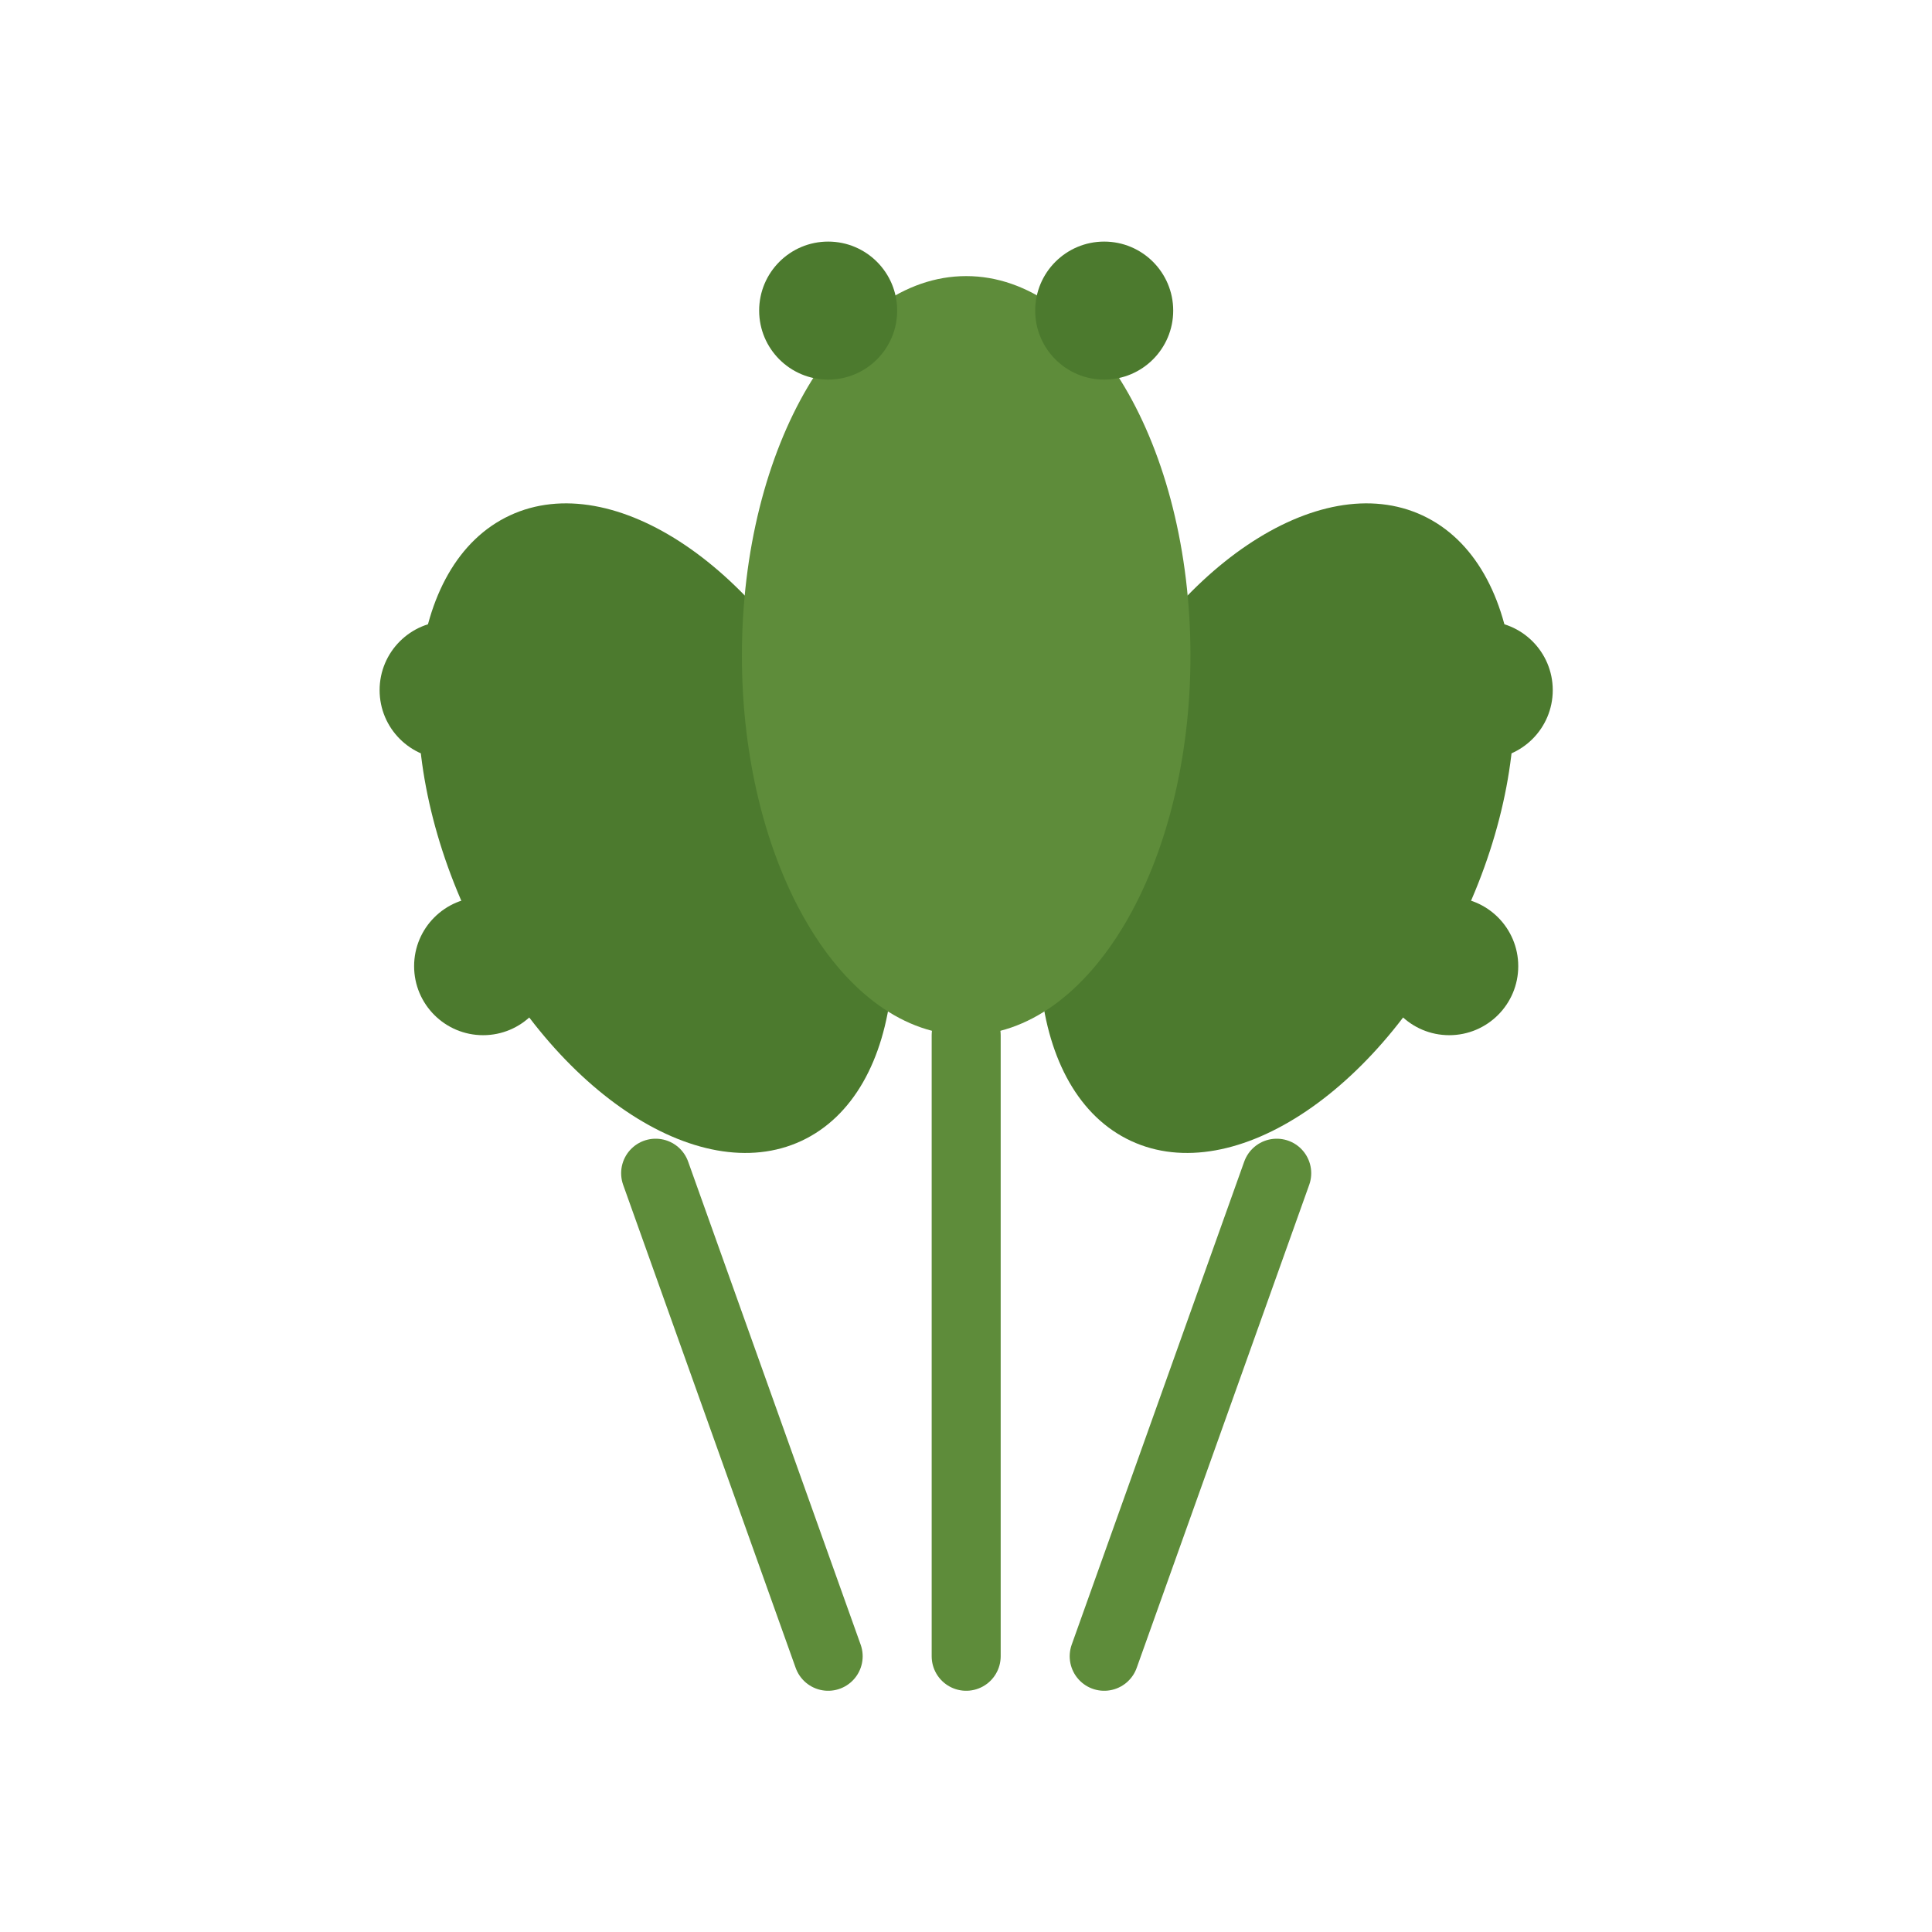
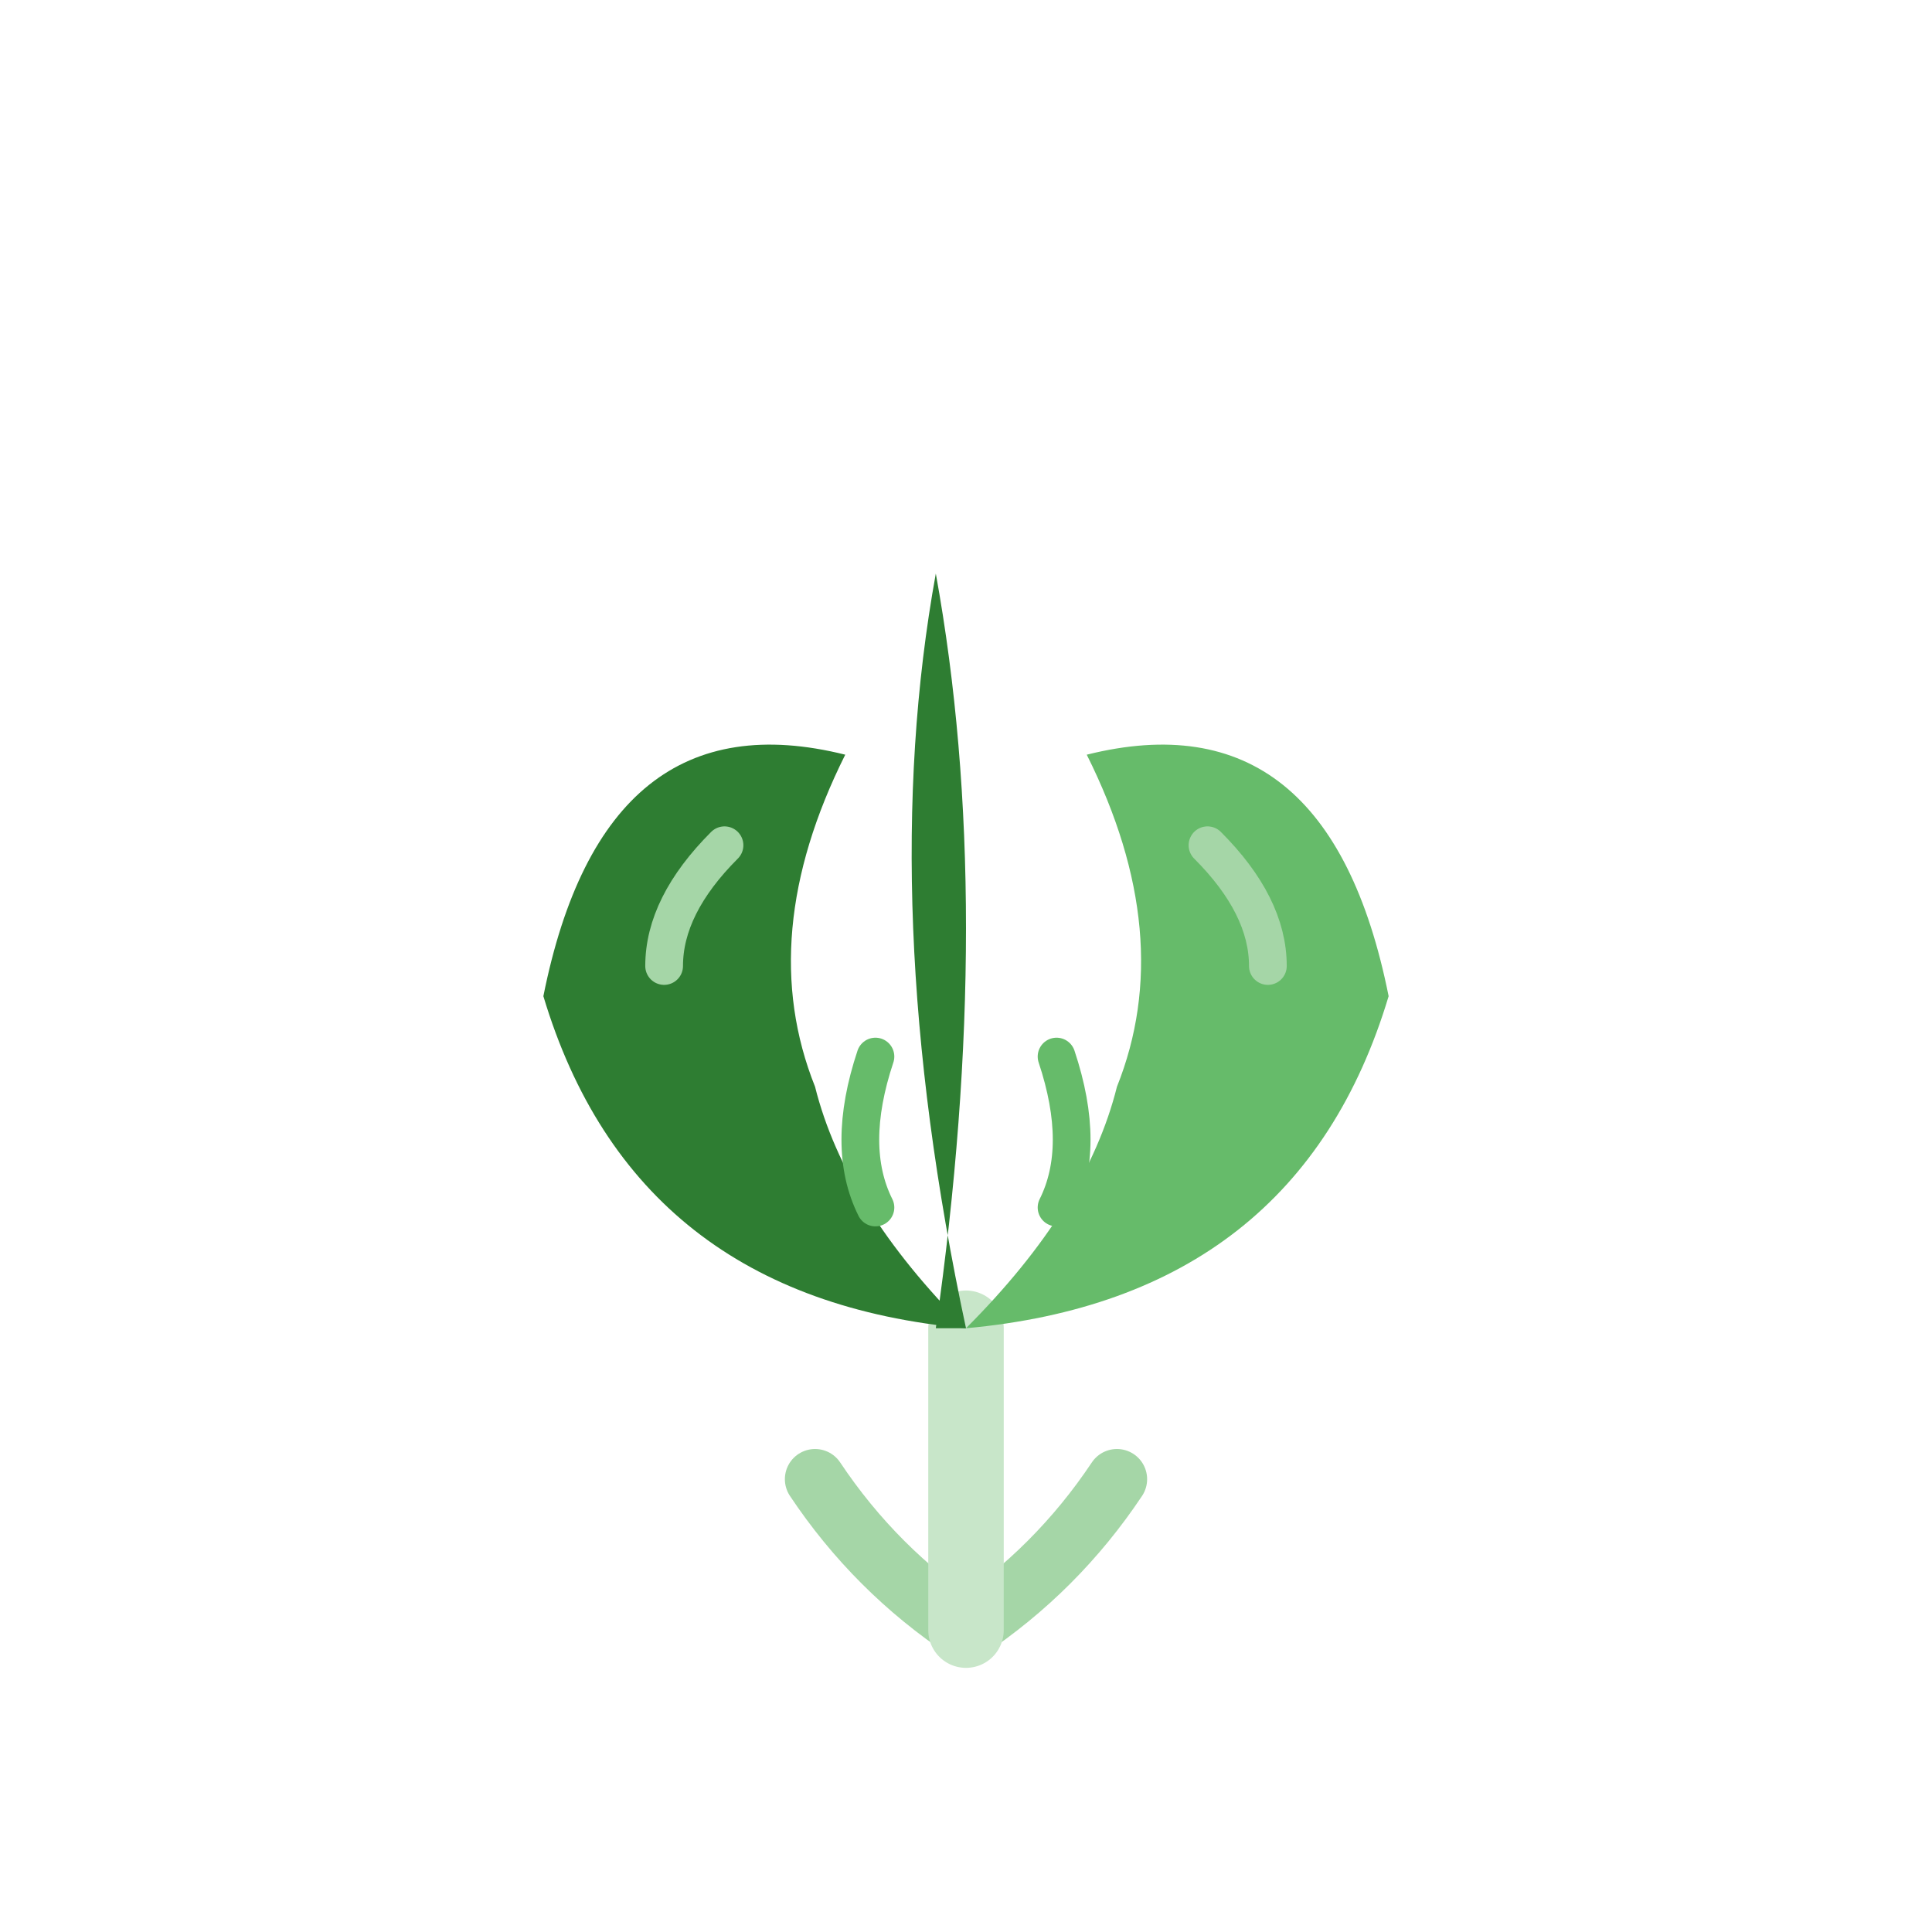
<svg xmlns="http://www.w3.org/2000/svg" viewBox="0 0 128 128">
-   <g transform="translate(-9.14 -9.14) scale(1.143)">
-     <ellipse cx="46" cy="56" rx="12" ry="20" transform="rotate(-25 46 56)" fill="#4C7A2E" />
-     <ellipse cx="82" cy="56" rx="12" ry="20" transform="rotate(25 82 56)" fill="#4C7A2E" />
-     <ellipse cx="64" cy="46" rx="13" ry="22" fill="#5E8C3A" />
-     <circle cx="34" cy="48" r="4" fill="#4C7A2E" />
-     <circle cx="36" cy="64" r="4" fill="#4C7A2E" />
-     <circle cx="94" cy="48" r="4" fill="#4C7A2E" />
-     <circle cx="92" cy="64" r="4" fill="#4C7A2E" />
-     <circle cx="56" cy="26" r="4" fill="#4C7A2E" />
-     <circle cx="72" cy="26" r="4" fill="#4C7A2E" />
-     <path d="M46 76 L56 104 M82 76 L72 104 M64 68 L64 104" fill="none" stroke="#5E8C3A" stroke-width="4" stroke-linecap="round" />
-   </g>
+   <path d="M64 108 Q58 104 54 98 M64 108 Q70 104 74 98" fill="none" stroke="#A5D6A7" stroke-width="4" stroke-linecap="round" />
+   <path d="M64 108 L64 88" fill="none" stroke="#C8E6C9" stroke-width="5" stroke-linecap="round" />
+   <path d="M64 88 Q42 86 36 66 Q40 46 56 50 Q50 62 54 72 Q56 80 64 88 Z" fill="#2E7D32" />
+   <path d="M64 88 Q86 86 92 66 Q88 46 72 50 Q78 62 74 72 Q72 80 64 88 Z" fill="#66BB6A" />
+   <path d="M64 88 Q58 60 62 38 Q66 60 62 88 Z" fill="#2E7D32" />
+   <path d="M48 56 Q44 60 44 64 M80 56 Q84 60 84 64" fill="none" stroke="#A5D6A7" stroke-width="2.5" stroke-linecap="round" />
+   <path d="M58 70 Q56 76 58 80 M70 70 Q72 76 70 80" fill="none" stroke="#66BB6A" stroke-width="2.5" stroke-linecap="round" />
</svg>
